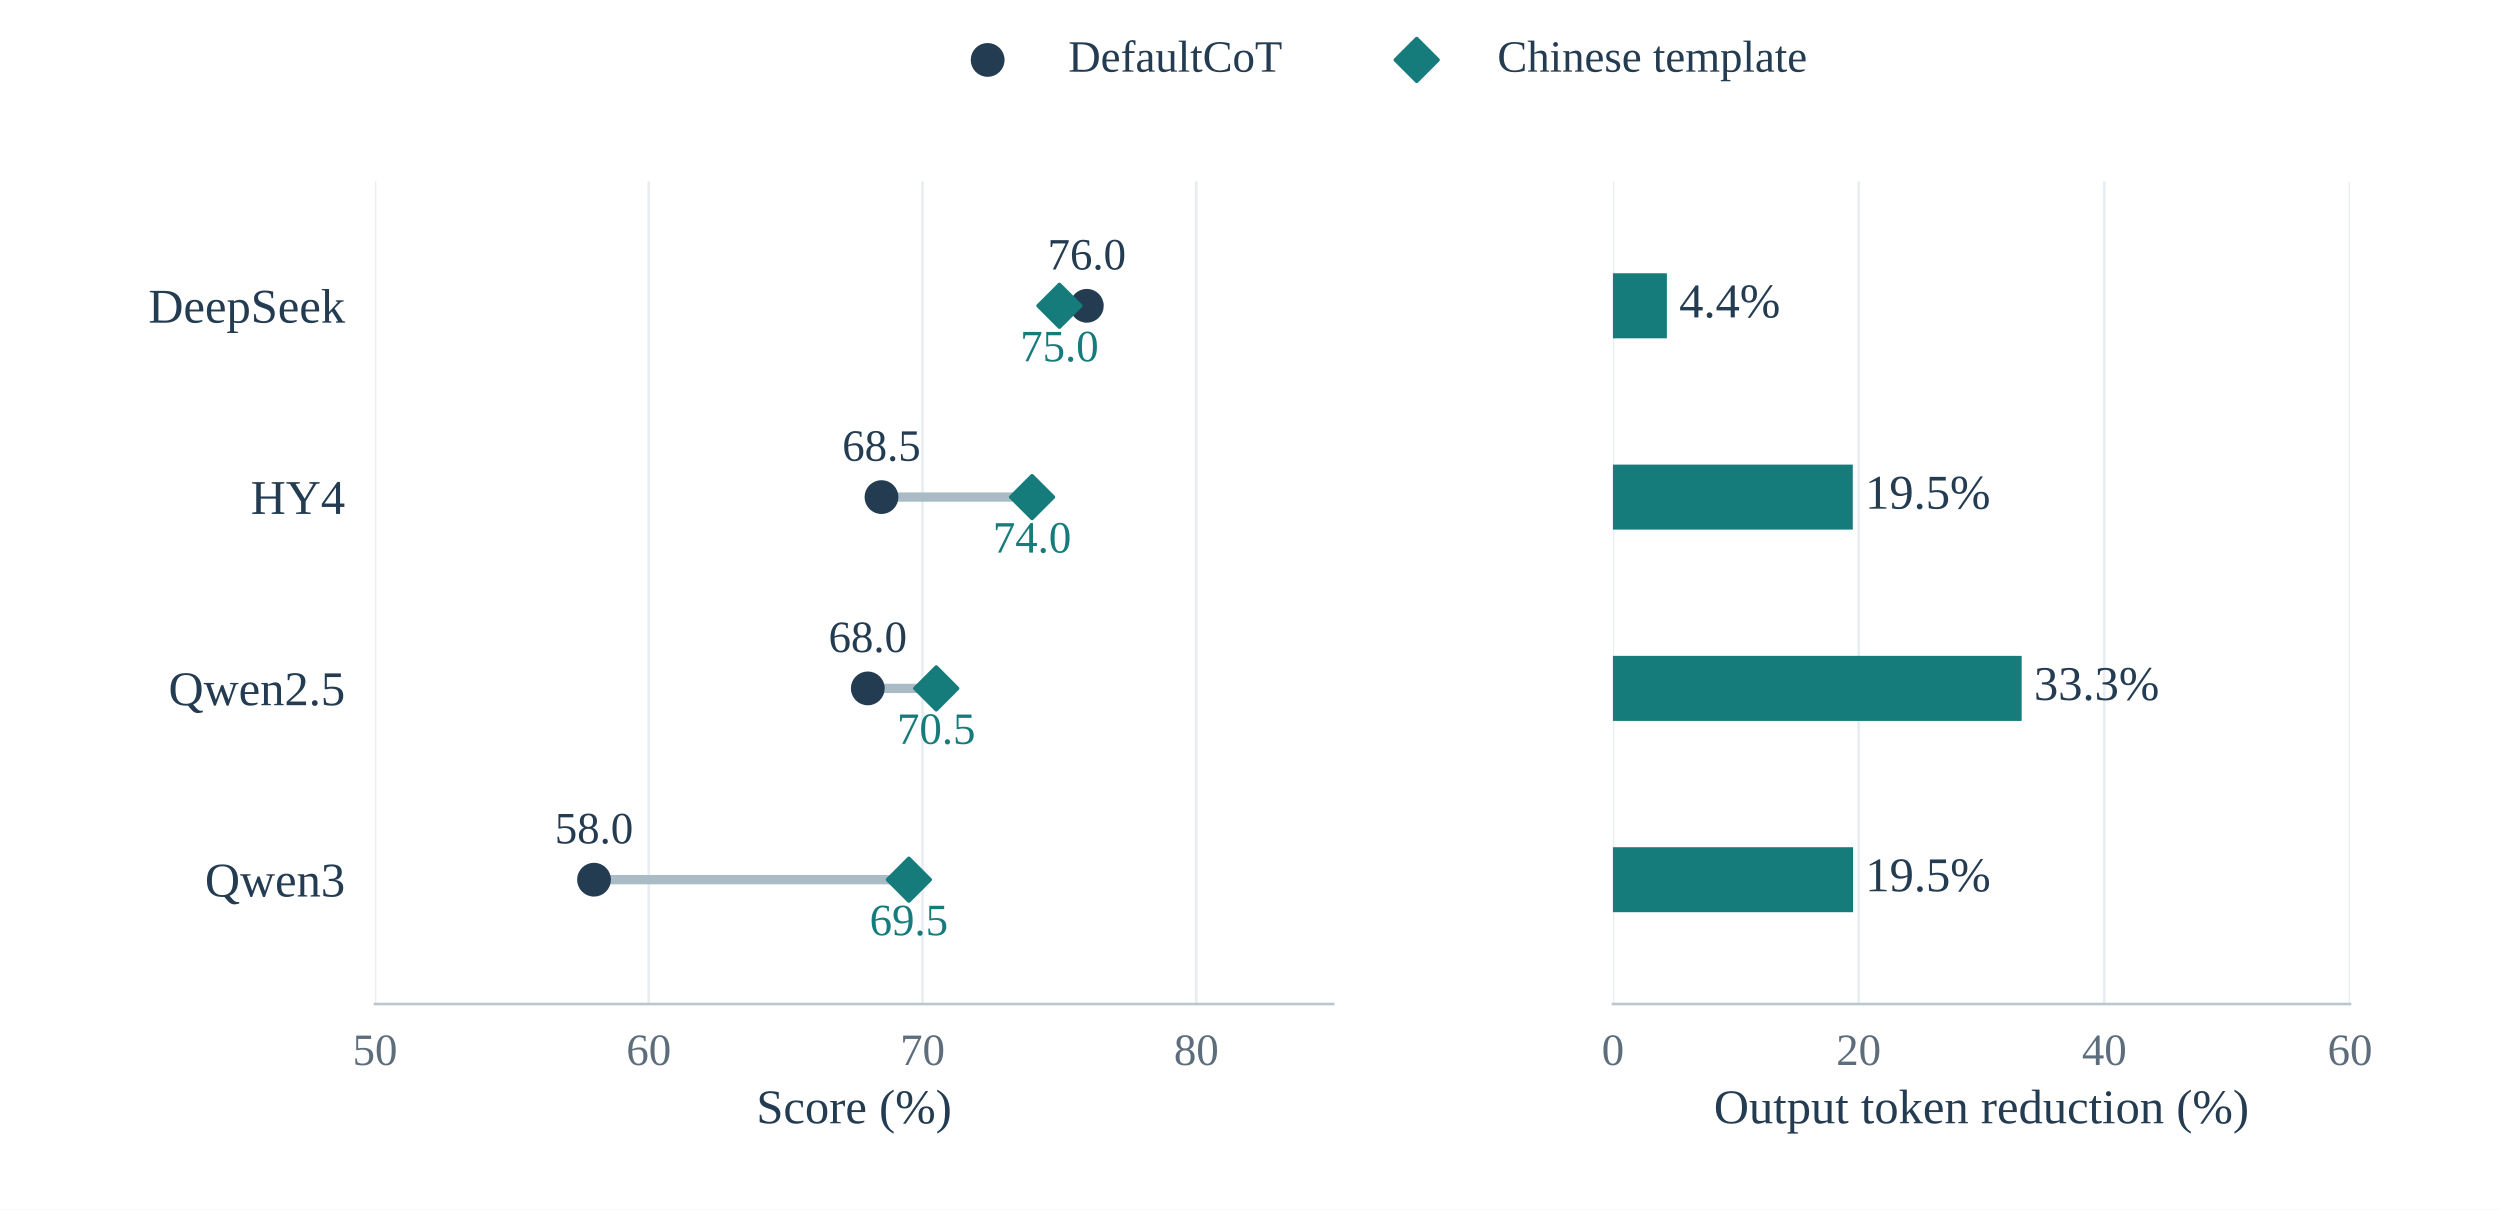
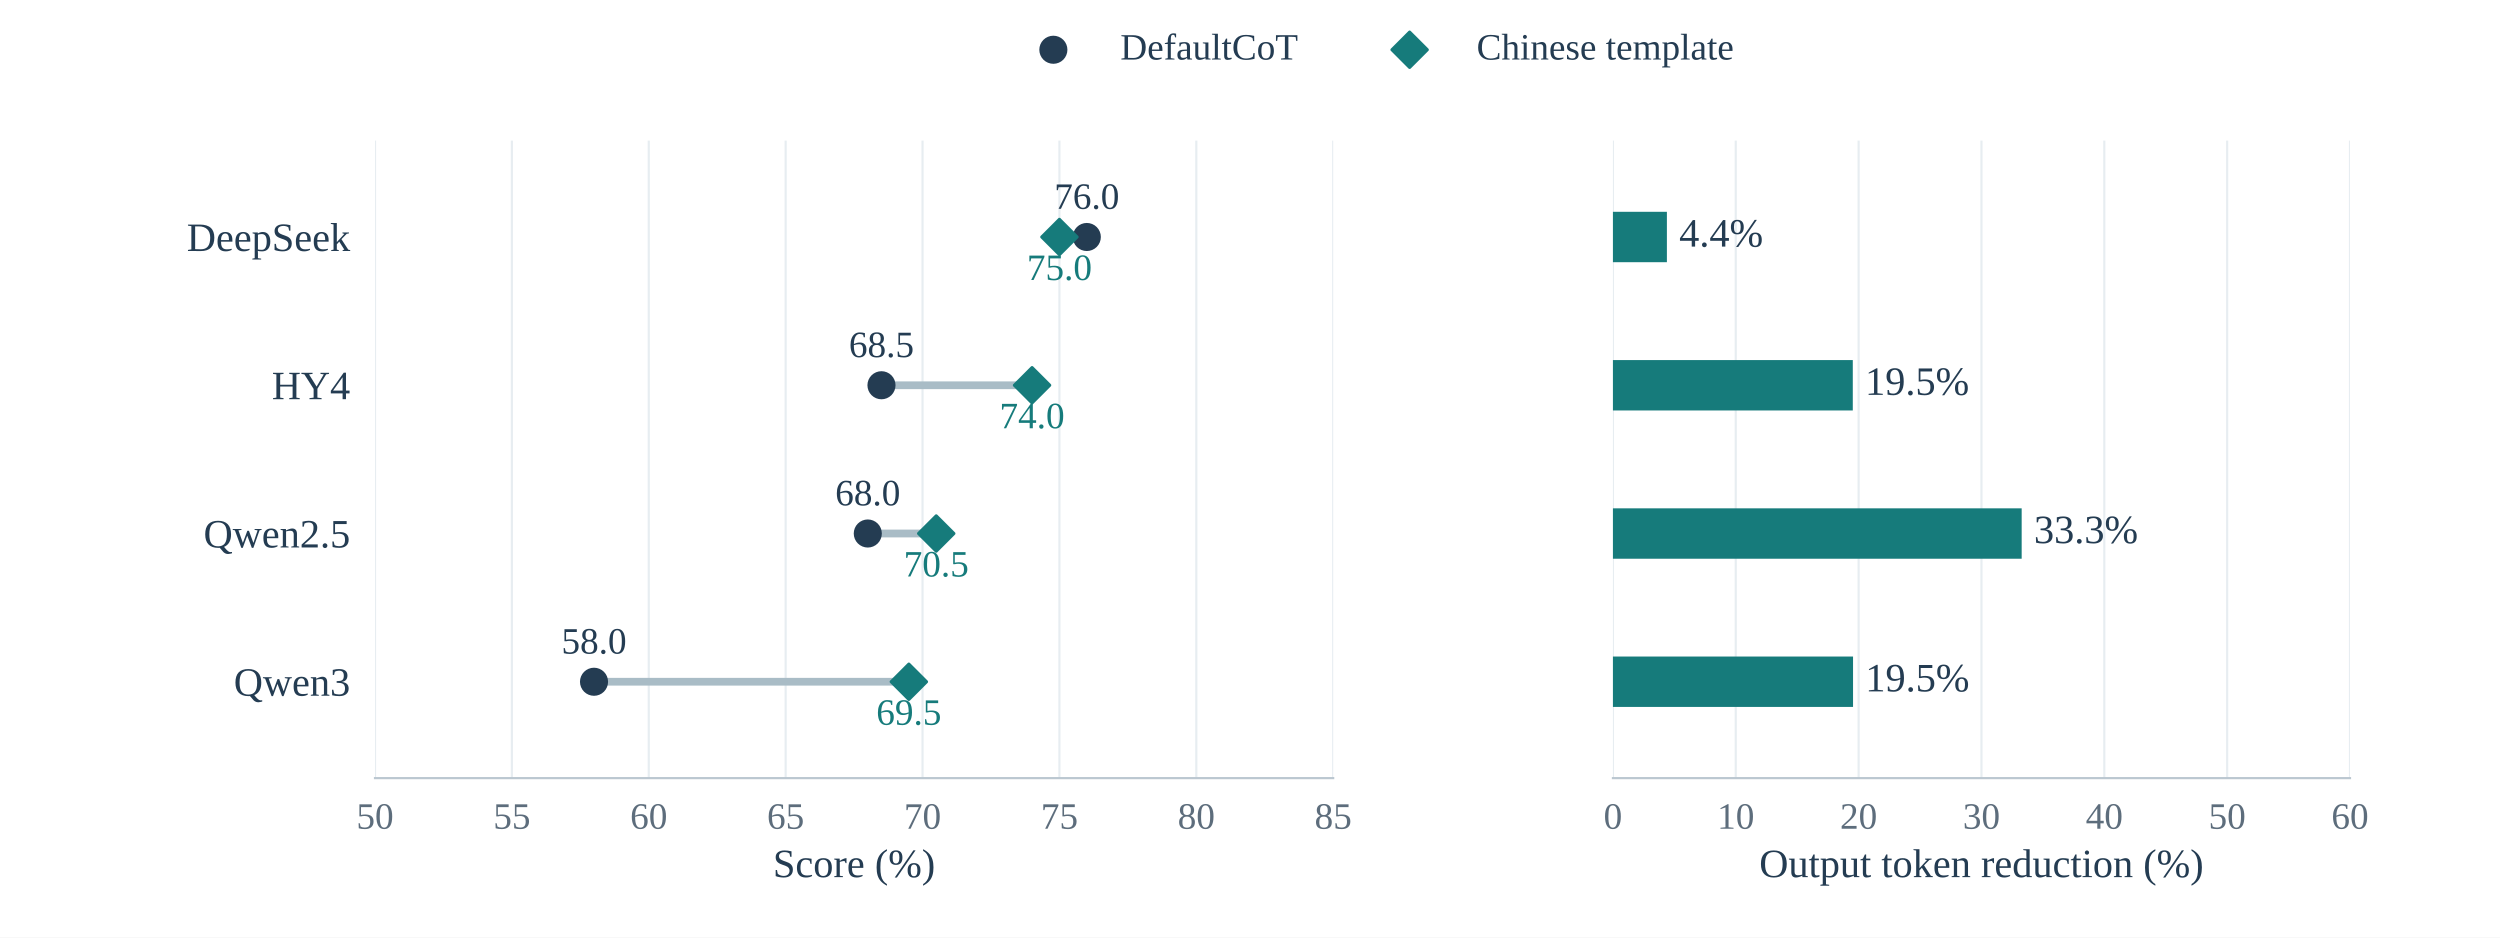
- <svg xmlns="http://www.w3.org/2000/svg" xmlns:xlink="http://www.w3.org/1999/xlink" width="669.6pt" height="324pt" viewBox="0 0 669.6 324" version="1.1">
+ <svg xmlns="http://www.w3.org/2000/svg" xmlns:xlink="http://www.w3.org/1999/xlink" width="806.4pt" height="302.4pt" viewBox="0 0 806.4 302.4" version="1.1">
  <defs>
    <style type="text/css">*{stroke-linejoin: round; stroke-linecap: butt}</style>
  </defs>
  <g id="figure_1">
    <g id="patch_1">
-       <path d="M 0 324  L 669.6 324  L 669.6 0  L 0 0  z " style="fill: #ffffff" />
+       <path d="M 0 302.4  L 806.4 302.4  L 806.4 0  L 0 0  z " style="fill: #ffffff" />
    </g>
    <g id="axes_1">
      <g id="patch_2">
-         <path d="M 100.44 268.92  L 357.085 268.92  L 357.085 48.6  L 100.44 48.6  z " style="fill: #ffffff" />
+         <path d="M 120.96 250.992  L 430.037 250.992  L 430.037 45.36  L 120.96 45.36  z " style="fill: #ffffff" />
      </g>
      <g id="matplotlib.axis_1">
        <g id="xtick_1">
          <g id="line2d_1">
-             <path d="M 100.44 268.92  L 100.44 48.6  " clip-path="url(#p130e263950)" style="fill: none; stroke: #e7edf1; stroke-width: 0.7; stroke-linecap: square" />
+             <path d="M 120.96 250.992  L 120.96 45.36  " clip-path="url(#p77b08befcd)" style="fill: none; stroke: #e7edf1; stroke-width: 0.7; stroke-linecap: square" />
          </g>
          <g id="line2d_2" />
          <g id="text_1">
-             <text style="font-size: 12px; font-family: 'Times New Roman'; text-anchor: middle; fill: #5d6d7c" x="100.44" y="285.24" transform="rotate(-0 100.44 285.2403)">50</text>
+             <text style="font-size: 12px; font-family: 'Times New Roman'; text-anchor: middle; fill: #5d6d7c" x="120.96" y="267.312" transform="rotate(-0 120.96 267.3123)">50</text>
          </g>
        </g>
        <g id="xtick_2">
          <g id="line2d_3">
-             <path d="M 173.767 268.92  L 173.767 48.6  " clip-path="url(#p130e263950)" style="fill: none; stroke: #e7edf1; stroke-width: 0.7; stroke-linecap: square" />
+             <path d="M 165.114 250.992  L 165.114 45.36  " clip-path="url(#p77b08befcd)" style="fill: none; stroke: #e7edf1; stroke-width: 0.7; stroke-linecap: square" />
          </g>
          <g id="line2d_4" />
          <g id="text_2">
-             <text style="font-size: 12px; font-family: 'Times New Roman'; text-anchor: middle; fill: #5d6d7c" x="173.767" y="285.24" transform="rotate(-0 173.767 285.2403)">60</text>
+             <text style="font-size: 12px; font-family: 'Times New Roman'; text-anchor: middle; fill: #5d6d7c" x="165.114" y="267.312" transform="rotate(-0 165.1139 267.3123)">55</text>
          </g>
        </g>
        <g id="xtick_3">
          <g id="line2d_5">
-             <path d="M 247.094 268.92  L 247.094 48.6  " clip-path="url(#p130e263950)" style="fill: none; stroke: #e7edf1; stroke-width: 0.7; stroke-linecap: square" />
+             <path d="M 209.268 250.992  L 209.268 45.36  " clip-path="url(#p77b08befcd)" style="fill: none; stroke: #e7edf1; stroke-width: 0.7; stroke-linecap: square" />
          </g>
          <g id="line2d_6" />
          <g id="text_3">
-             <text style="font-size: 12px; font-family: 'Times New Roman'; text-anchor: middle; fill: #5d6d7c" x="247.094" y="285.24" transform="rotate(-0 247.0941 285.2403)">70</text>
+             <text style="font-size: 12px; font-family: 'Times New Roman'; text-anchor: middle; fill: #5d6d7c" x="209.268" y="267.312" transform="rotate(-0 209.2678 267.3123)">60</text>
          </g>
        </g>
        <g id="xtick_4">
          <g id="line2d_7">
-             <path d="M 320.421 268.92  L 320.421 48.6  " clip-path="url(#p130e263950)" style="fill: none; stroke: #e7edf1; stroke-width: 0.7; stroke-linecap: square" />
+             <path d="M 253.422 250.992  L 253.422 45.36  " clip-path="url(#p77b08befcd)" style="fill: none; stroke: #e7edf1; stroke-width: 0.7; stroke-linecap: square" />
          </g>
          <g id="line2d_8" />
          <g id="text_4">
-             <text style="font-size: 12px; font-family: 'Times New Roman'; text-anchor: middle; fill: #5d6d7c" x="320.421" y="285.24" transform="rotate(-0 320.4211 285.2403)">80</text>
-           </g>
-         </g>
-         <g id="text_5">
-           <text style="font-size: 13px; font-family: 'Times New Roman'; text-anchor: middle; fill: #243c52" x="228.762" y="300.857" transform="rotate(-0 228.7623 300.857)">Score (%)</text>
+             <text style="font-size: 12px; font-family: 'Times New Roman'; text-anchor: middle; fill: #5d6d7c" x="253.422" y="267.312" transform="rotate(-0 253.4217 267.3123)">65</text>
+           </g>
+         </g>
+         <g id="xtick_5">
+           <g id="line2d_9">
+             <path d="M 297.576 250.992  L 297.576 45.36  " clip-path="url(#p77b08befcd)" style="fill: none; stroke: #e7edf1; stroke-width: 0.7; stroke-linecap: square" />
+           </g>
+           <g id="line2d_10" />
+           <g id="text_5">
+             <text style="font-size: 12px; font-family: 'Times New Roman'; text-anchor: middle; fill: #5d6d7c" x="297.576" y="267.312" transform="rotate(-0 297.5756 267.3123)">70</text>
+           </g>
+         </g>
+         <g id="xtick_6">
+           <g id="line2d_11">
+             <path d="M 341.73 250.992  L 341.73 45.36  " clip-path="url(#p77b08befcd)" style="fill: none; stroke: #e7edf1; stroke-width: 0.7; stroke-linecap: square" />
+           </g>
+           <g id="line2d_12" />
+           <g id="text_6">
+             <text style="font-size: 12px; font-family: 'Times New Roman'; text-anchor: middle; fill: #5d6d7c" x="341.73" y="267.312" transform="rotate(-0 341.7295 267.3123)">75</text>
+           </g>
+         </g>
+         <g id="xtick_7">
+           <g id="line2d_13">
+             <path d="M 385.883 250.992  L 385.883 45.36  " clip-path="url(#p77b08befcd)" style="fill: none; stroke: #e7edf1; stroke-width: 0.7; stroke-linecap: square" />
+           </g>
+           <g id="line2d_14" />
+           <g id="text_7">
+             <text style="font-size: 12px; font-family: 'Times New Roman'; text-anchor: middle; fill: #5d6d7c" x="385.883" y="267.312" transform="rotate(-0 385.8835 267.3123)">80</text>
+           </g>
+         </g>
+         <g id="xtick_8">
+           <g id="line2d_15">
+             <path d="M 430.037 250.992  L 430.037 45.36  " clip-path="url(#p77b08befcd)" style="fill: none; stroke: #e7edf1; stroke-width: 0.7; stroke-linecap: square" />
+           </g>
+           <g id="line2d_16" />
+           <g id="text_8">
+             <text style="font-size: 12px; font-family: 'Times New Roman'; text-anchor: middle; fill: #5d6d7c" x="430.037" y="267.312" transform="rotate(-0 430.0374 267.3123)">85</text>
+           </g>
+         </g>
+         <g id="text_9">
+           <text style="font-size: 13px; font-family: 'Times New Roman'; text-anchor: middle; fill: #243c52" x="275.499" y="282.929" transform="rotate(-0 275.4987 282.929)">Score (%)</text>
        </g>
      </g>
      <g id="matplotlib.axis_2">
        <g id="ytick_1">
-           <g id="line2d_9" />
-           <g id="text_6">
-             <text style="font-size: 13px; font-family: 'Times New Roman'; text-anchor: end; fill: #243c52" x="92.44" y="86.418" transform="rotate(-0 92.44 86.41762)">DeepSeek</text>
+           <g id="line2d_17" />
+           <g id="text_10">
+             <text style="font-size: 13px; font-family: 'Times New Roman'; text-anchor: end; fill: #243c52" x="112.96" y="80.957" transform="rotate(-0 112.96 80.95734)">DeepSeek</text>
          </g>
        </g>
        <g id="ytick_2">
-           <g id="line2d_10" />
-           <g id="text_7">
-             <text style="font-size: 13px; font-family: 'Times New Roman'; text-anchor: end; fill: #243c52" x="92.44" y="137.648" transform="rotate(-0 92.44 137.6482)">HY4</text>
+           <g id="line2d_18" />
+           <g id="text_11">
+             <text style="font-size: 13px; font-family: 'Times New Roman'; text-anchor: end; fill: #243c52" x="112.96" y="128.772" transform="rotate(-0 112.96 128.7721)">HY4</text>
          </g>
        </g>
        <g id="ytick_3">
-           <g id="line2d_11" />
-           <g id="text_8">
-             <text style="font-size: 13px; font-family: 'Times New Roman'; text-anchor: end; fill: #243c52" x="92.44" y="188.885" transform="rotate(-0 92.44 188.8854)">Qwen2.5</text>
+           <g id="line2d_19" />
+           <g id="text_12">
+             <text style="font-size: 13px; font-family: 'Times New Roman'; text-anchor: end; fill: #243c52" x="112.96" y="176.594" transform="rotate(-0 112.96 176.5935)">Qwen2.5</text>
          </g>
        </g>
        <g id="ytick_4">
-           <g id="line2d_12" />
-           <g id="text_9">
-             <text style="font-size: 13px; font-family: 'Times New Roman'; text-anchor: end; fill: #243c52" x="92.44" y="240.123" transform="rotate(-0 92.44 240.1226)">Qwen3</text>
-           </g>
-         </g>
-       </g>
-       <g id="line2d_13">
-         <path d="M 291.09 81.904  L 283.758 81.904  " clip-path="url(#p130e263950)" style="fill: none; stroke: #a9bcc6; stroke-width: 2.5; stroke-linecap: square" />
-       </g>
-       <g id="line2d_14">
-         <path d="M 236.095 133.141  L 276.425 133.141  " clip-path="url(#p130e263950)" style="fill: none; stroke: #a9bcc6; stroke-width: 2.5; stroke-linecap: square" />
-       </g>
-       <g id="line2d_15">
-         <path d="M 232.429 184.379  L 250.76 184.379  " clip-path="url(#p130e263950)" style="fill: none; stroke: #a9bcc6; stroke-width: 2.5; stroke-linecap: square" />
-       </g>
-       <g id="line2d_16">
-         <path d="M 159.102 235.616  L 243.428 235.616  " clip-path="url(#p130e263950)" style="fill: none; stroke: #a9bcc6; stroke-width: 2.5; stroke-linecap: square" />
+           <g id="line2d_20" />
+           <g id="text_13">
+             <text style="font-size: 13px; font-family: 'Times New Roman'; text-anchor: end; fill: #243c52" x="112.96" y="224.415" transform="rotate(-0 112.96 224.4149)">Qwen3</text>
+           </g>
+         </g>
+       </g>
+       <g id="line2d_21">
+         <path d="M 350.56 76.444  L 341.73 76.444  " clip-path="url(#p77b08befcd)" style="fill: none; stroke: #a9bcc6; stroke-width: 2.5; stroke-linecap: square" />
+       </g>
+       <g id="line2d_22">
+         <path d="M 284.329 124.265  L 332.899 124.265  " clip-path="url(#p77b08befcd)" style="fill: none; stroke: #a9bcc6; stroke-width: 2.5; stroke-linecap: square" />
+       </g>
+       <g id="line2d_23">
+         <path d="M 279.914 172.087  L 301.991 172.087  " clip-path="url(#p77b08befcd)" style="fill: none; stroke: #a9bcc6; stroke-width: 2.5; stroke-linecap: square" />
+       </g>
+       <g id="line2d_24">
+         <path d="M 191.606 219.908  L 293.16 219.908  " clip-path="url(#p77b08befcd)" style="fill: none; stroke: #a9bcc6; stroke-width: 2.5; stroke-linecap: square" />
      </g>
      <g id="patch_3">
-         <path d="M 100.44 268.92  L 357.085 268.92  " style="fill: none; stroke: #bbc7d0; stroke-width: 0.7; stroke-linejoin: miter; stroke-linecap: square" />
+         <path d="M 120.96 250.992  L 430.037 250.992  " style="fill: none; stroke: #bbc7d0; stroke-width: 0.7; stroke-linejoin: miter; stroke-linecap: square" />
      </g>
      <g id="PathCollection_1">
        <defs>
-           <path id="ma6554777c2" d="M 0 4.031  C 1.069 4.031 2.094 3.606 2.85 2.85  C 3.606 2.094 4.031 1.069 4.031 0  C 4.031 -1.069 3.606 -2.094 2.85 -2.85  C 2.094 -3.606 1.069 -4.031 0 -4.031  C -1.069 -4.031 -2.094 -3.606 -2.85 -2.85  C -3.606 -2.094 -4.031 -1.069 -4.031 0  C -4.031 1.069 -3.606 2.094 -2.85 2.85  C -2.094 3.606 -1.069 4.031 0 4.031  z " style="stroke: #243c52" />
+           <path id="me22c0e5984" d="M 0 4.031  C 1.069 4.031 2.094 3.606 2.85 2.85  C 3.606 2.094 4.031 1.069 4.031 0  C 4.031 -1.069 3.606 -2.094 2.85 -2.85  C 2.094 -3.606 1.069 -4.031 0 -4.031  C -1.069 -4.031 -2.094 -3.606 -2.85 -2.85  C -3.606 -2.094 -4.031 -1.069 -4.031 0  C -4.031 1.069 -3.606 2.094 -2.85 2.85  C -2.094 3.606 -1.069 4.031 0 4.031  z " style="stroke: #243c52" />
        </defs>
-         <g clip-path="url(#p130e263950)">
-           <use xlink:href="#ma6554777c2" x="291.09" y="81.904" style="fill: #243c52; stroke: #243c52" />
+         <g clip-path="url(#p77b08befcd)">
+           <use xlink:href="#me22c0e5984" x="350.56" y="76.444" style="fill: #243c52; stroke: #243c52" />
        </g>
      </g>
      <g id="PathCollection_2">
        <defs>
-           <path id="m7515fa91a2" d="M -0 5.701  L 5.701 0  L 0 -5.701  L -5.701 -0  z " style="stroke: #167b7b" />
+           <path id="m7dd97d2095" d="M -0 5.701  L 5.701 0  L 0 -5.701  L -5.701 -0  z " style="stroke: #167b7b" />
        </defs>
-         <g clip-path="url(#p130e263950)">
-           <use xlink:href="#m7515fa91a2" x="283.758" y="81.904" style="fill: #167b7b; stroke: #167b7b" />
-         </g>
-       </g>
-       <g id="text_10">
-         <text style="font-size: 12px; font-family: 'Times New Roman'; text-anchor: middle; fill: #243c52" x="291.09" y="72.169" transform="rotate(-0 291.0903 72.16912)">76.0</text>
-       </g>
-       <g id="text_11">
-         <text style="font-size: 12px; font-family: 'Times New Roman'; text-anchor: middle; fill: #167b7b" x="283.758" y="96.763" transform="rotate(-0 283.7576 96.76298)">75.0</text>
+         <g clip-path="url(#p77b08befcd)">
+           <use xlink:href="#m7dd97d2095" x="341.73" y="76.444" style="fill: #167b7b; stroke: #167b7b" />
+         </g>
+       </g>
+       <g id="text_14">
+         <text style="font-size: 12px; font-family: 'Times New Roman'; text-anchor: middle; fill: #243c52" x="350.56" y="67.358" transform="rotate(-0 350.5603 67.35784)">76.0</text>
+       </g>
+       <g id="text_15">
+         <text style="font-size: 12px; font-family: 'Times New Roman'; text-anchor: middle; fill: #167b7b" x="341.73" y="90.312" transform="rotate(-0 341.7295 90.31211)">75.0</text>
      </g>
      <g id="PathCollection_3">
-         <g clip-path="url(#p130e263950)">
-           <use xlink:href="#ma6554777c2" x="236.095" y="133.141" style="fill: #243c52; stroke: #243c52" />
+         <g clip-path="url(#p77b08befcd)">
+           <use xlink:href="#me22c0e5984" x="284.329" y="124.265" style="fill: #243c52; stroke: #243c52" />
        </g>
      </g>
      <g id="PathCollection_4">
-         <g clip-path="url(#p130e263950)">
-           <use xlink:href="#m7515fa91a2" x="276.425" y="133.141" style="fill: #167b7b; stroke: #167b7b" />
-         </g>
-       </g>
-       <g id="text_12">
-         <text style="font-size: 12px; font-family: 'Times New Roman'; text-anchor: middle; fill: #243c52" x="236.095" y="123.406" transform="rotate(-0 236.095 123.4063)">68.5</text>
-       </g>
-       <g id="text_13">
-         <text style="font-size: 12px; font-family: 'Times New Roman'; text-anchor: middle; fill: #167b7b" x="276.425" y="148" transform="rotate(-0 276.4249 148.0002)">74.0</text>
+         <g clip-path="url(#p77b08befcd)">
+           <use xlink:href="#m7dd97d2095" x="332.899" y="124.265" style="fill: #167b7b; stroke: #167b7b" />
+         </g>
+       </g>
+       <g id="text_16">
+         <text style="font-size: 12px; font-family: 'Times New Roman'; text-anchor: middle; fill: #243c52" x="284.329" y="115.179" transform="rotate(-0 284.3295 115.1792)">68.5</text>
+       </g>
+       <g id="text_17">
+         <text style="font-size: 12px; font-family: 'Times New Roman'; text-anchor: middle; fill: #167b7b" x="332.899" y="138.134" transform="rotate(-0 332.8988 138.1335)">74.0</text>
      </g>
      <g id="PathCollection_5">
-         <g clip-path="url(#p130e263950)">
-           <use xlink:href="#ma6554777c2" x="232.429" y="184.379" style="fill: #243c52; stroke: #243c52" />
+         <g clip-path="url(#p77b08befcd)">
+           <use xlink:href="#me22c0e5984" x="279.914" y="172.087" style="fill: #243c52; stroke: #243c52" />
        </g>
      </g>
      <g id="PathCollection_6">
-         <g clip-path="url(#p130e263950)">
-           <use xlink:href="#m7515fa91a2" x="250.76" y="184.379" style="fill: #167b7b; stroke: #167b7b" />
-         </g>
-       </g>
-       <g id="text_14">
-         <text style="font-size: 12px; font-family: 'Times New Roman'; text-anchor: middle; fill: #243c52" x="232.429" y="174.644" transform="rotate(-0 232.4287 174.6435)">68.0</text>
-       </g>
-       <g id="text_15">
-         <text style="font-size: 12px; font-family: 'Times New Roman'; text-anchor: middle; fill: #167b7b" x="250.76" y="199.237" transform="rotate(-0 250.7604 199.2374)">70.5</text>
+         <g clip-path="url(#p77b08befcd)">
+           <use xlink:href="#m7dd97d2095" x="301.991" y="172.087" style="fill: #167b7b; stroke: #167b7b" />
+         </g>
+       </g>
+       <g id="text_18">
+         <text style="font-size: 12px; font-family: 'Times New Roman'; text-anchor: middle; fill: #243c52" x="279.914" y="163.001" transform="rotate(-0 279.9141 163.0006)">68.0</text>
+       </g>
+       <g id="text_19">
+         <text style="font-size: 12px; font-family: 'Times New Roman'; text-anchor: middle; fill: #167b7b" x="301.991" y="185.955" transform="rotate(-0 301.991 185.9549)">70.5</text>
      </g>
      <g id="PathCollection_7">
-         <g clip-path="url(#p130e263950)">
-           <use xlink:href="#ma6554777c2" x="159.102" y="235.616" style="fill: #243c52; stroke: #243c52" />
+         <g clip-path="url(#p77b08befcd)">
+           <use xlink:href="#me22c0e5984" x="191.606" y="219.908" style="fill: #243c52; stroke: #243c52" />
        </g>
      </g>
      <g id="PathCollection_8">
-         <g clip-path="url(#p130e263950)">
-           <use xlink:href="#m7515fa91a2" x="243.428" y="235.616" style="fill: #167b7b; stroke: #167b7b" />
-         </g>
-       </g>
-       <g id="text_16">
-         <text style="font-size: 12px; font-family: 'Times New Roman'; text-anchor: middle; fill: #243c52" x="159.102" y="225.881" transform="rotate(-0 159.1016 225.8807)">58.0</text>
-       </g>
-       <g id="text_17">
-         <text style="font-size: 12px; font-family: 'Times New Roman'; text-anchor: middle; fill: #167b7b" x="243.428" y="250.475" transform="rotate(-0 243.4277 250.4746)">69.5</text>
+         <g clip-path="url(#p77b08befcd)">
+           <use xlink:href="#m7dd97d2095" x="293.16" y="219.908" style="fill: #167b7b; stroke: #167b7b" />
+         </g>
+       </g>
+       <g id="text_20">
+         <text style="font-size: 12px; font-family: 'Times New Roman'; text-anchor: middle; fill: #243c52" x="191.606" y="210.822" transform="rotate(-0 191.6063 210.822)">58.0</text>
+       </g>
+       <g id="text_21">
+         <text style="font-size: 12px; font-family: 'Times New Roman'; text-anchor: middle; fill: #167b7b" x="293.16" y="233.776" transform="rotate(-0 293.1602 233.7763)">69.5</text>
      </g>
    </g>
    <g id="axes_2">
      <g id="patch_4">
-         <path d="M 432.005 268.92  L 629.424 268.92  L 629.424 48.6  L 432.005 48.6  z " style="fill: #ffffff" />
+         <path d="M 520.264 250.992  L 758.016 250.992  L 758.016 45.36  L 520.264 45.36  z " style="fill: #ffffff" />
      </g>
      <g id="matplotlib.axis_3">
-         <g id="xtick_5">
-           <g id="line2d_17">
-             <path d="M 432.005 268.92  L 432.005 48.6  " clip-path="url(#p1f46e2e43d)" style="fill: none; stroke: #e7edf1; stroke-width: 0.7; stroke-linecap: square" />
-           </g>
-           <g id="line2d_18" />
-           <g id="text_18">
-             <text style="font-size: 12px; font-family: 'Times New Roman'; text-anchor: middle; fill: #5d6d7c" x="432.005" y="285.24" transform="rotate(-0 432.0051 285.2403)">0</text>
-           </g>
-         </g>
-         <g id="xtick_6">
-           <g id="line2d_19">
-             <path d="M 497.811 268.92  L 497.811 48.6  " clip-path="url(#p1f46e2e43d)" style="fill: none; stroke: #e7edf1; stroke-width: 0.7; stroke-linecap: square" />
-           </g>
-           <g id="line2d_20" />
-           <g id="text_19">
-             <text style="font-size: 12px; font-family: 'Times New Roman'; text-anchor: middle; fill: #5d6d7c" x="497.811" y="285.24" transform="rotate(-0 497.8114 285.2403)">20</text>
-           </g>
-         </g>
-         <g id="xtick_7">
-           <g id="line2d_21">
-             <path d="M 563.618 268.92  L 563.618 48.6  " clip-path="url(#p1f46e2e43d)" style="fill: none; stroke: #e7edf1; stroke-width: 0.7; stroke-linecap: square" />
-           </g>
-           <g id="line2d_22" />
-           <g id="text_20">
-             <text style="font-size: 12px; font-family: 'Times New Roman'; text-anchor: middle; fill: #5d6d7c" x="563.618" y="285.24" transform="rotate(-0 563.6177 285.2403)">40</text>
-           </g>
-         </g>
-         <g id="xtick_8">
-           <g id="line2d_23">
-             <path d="M 629.424 268.92  L 629.424 48.6  " clip-path="url(#p1f46e2e43d)" style="fill: none; stroke: #e7edf1; stroke-width: 0.7; stroke-linecap: square" />
-           </g>
-           <g id="line2d_24" />
-           <g id="text_21">
-             <text style="font-size: 12px; font-family: 'Times New Roman'; text-anchor: middle; fill: #5d6d7c" x="629.424" y="285.24" transform="rotate(-0 629.424 285.2403)">60</text>
-           </g>
-         </g>
-         <g id="text_22">
-           <text style="font-size: 13px; font-family: 'Times New Roman'; text-anchor: middle; fill: #243c52" x="530.715" y="300.857" transform="rotate(-0 530.7145 300.857)">Output token reduction (%)</text>
+         <g id="xtick_9">
+           <g id="line2d_25">
+             <path d="M 520.264 250.992  L 520.264 45.36  " clip-path="url(#p4a1a35a42d)" style="fill: none; stroke: #e7edf1; stroke-width: 0.7; stroke-linecap: square" />
+           </g>
+           <g id="line2d_26" />
+           <g id="text_22">
+             <text style="font-size: 12px; font-family: 'Times New Roman'; text-anchor: middle; fill: #5d6d7c" x="520.264" y="267.312" transform="rotate(-0 520.2642 267.3123)">0</text>
+           </g>
+         </g>
+         <g id="xtick_10">
+           <g id="line2d_27">
+             <path d="M 559.889 250.992  L 559.889 45.36  " clip-path="url(#p4a1a35a42d)" style="fill: none; stroke: #e7edf1; stroke-width: 0.7; stroke-linecap: square" />
+           </g>
+           <g id="line2d_28" />
+           <g id="text_23">
+             <text style="font-size: 12px; font-family: 'Times New Roman'; text-anchor: middle; fill: #5d6d7c" x="559.889" y="267.312" transform="rotate(-0 559.8895 267.3123)">10</text>
+           </g>
+         </g>
+         <g id="xtick_11">
+           <g id="line2d_29">
+             <path d="M 599.515 250.992  L 599.515 45.36  " clip-path="url(#p4a1a35a42d)" style="fill: none; stroke: #e7edf1; stroke-width: 0.7; stroke-linecap: square" />
+           </g>
+           <g id="line2d_30" />
+           <g id="text_24">
+             <text style="font-size: 12px; font-family: 'Times New Roman'; text-anchor: middle; fill: #5d6d7c" x="599.515" y="267.312" transform="rotate(-0 599.5148 267.3123)">20</text>
+           </g>
+         </g>
+         <g id="xtick_12">
+           <g id="line2d_31">
+             <path d="M 639.14 250.992  L 639.14 45.36  " clip-path="url(#p4a1a35a42d)" style="fill: none; stroke: #e7edf1; stroke-width: 0.7; stroke-linecap: square" />
+           </g>
+           <g id="line2d_32" />
+           <g id="text_25">
+             <text style="font-size: 12px; font-family: 'Times New Roman'; text-anchor: middle; fill: #5d6d7c" x="639.14" y="267.312" transform="rotate(-0 639.1401 267.3123)">30</text>
+           </g>
+         </g>
+         <g id="xtick_13">
+           <g id="line2d_33">
+             <path d="M 678.765 250.992  L 678.765 45.36  " clip-path="url(#p4a1a35a42d)" style="fill: none; stroke: #e7edf1; stroke-width: 0.7; stroke-linecap: square" />
+           </g>
+           <g id="line2d_34" />
+           <g id="text_26">
+             <text style="font-size: 12px; font-family: 'Times New Roman'; text-anchor: middle; fill: #5d6d7c" x="678.765" y="267.312" transform="rotate(-0 678.7654 267.3123)">40</text>
+           </g>
+         </g>
+         <g id="xtick_14">
+           <g id="line2d_35">
+             <path d="M 718.391 250.992  L 718.391 45.36  " clip-path="url(#p4a1a35a42d)" style="fill: none; stroke: #e7edf1; stroke-width: 0.7; stroke-linecap: square" />
+           </g>
+           <g id="line2d_36" />
+           <g id="text_27">
+             <text style="font-size: 12px; font-family: 'Times New Roman'; text-anchor: middle; fill: #5d6d7c" x="718.391" y="267.312" transform="rotate(-0 718.3907 267.3123)">50</text>
+           </g>
+         </g>
+         <g id="xtick_15">
+           <g id="line2d_37">
+             <path d="M 758.016 250.992  L 758.016 45.36  " clip-path="url(#p4a1a35a42d)" style="fill: none; stroke: #e7edf1; stroke-width: 0.7; stroke-linecap: square" />
+           </g>
+           <g id="line2d_38" />
+           <g id="text_28">
+             <text style="font-size: 12px; font-family: 'Times New Roman'; text-anchor: middle; fill: #5d6d7c" x="758.016" y="267.312" transform="rotate(-0 758.016 267.3123)">60</text>
+           </g>
+         </g>
+         <g id="text_29">
+           <text style="font-size: 13px; font-family: 'Times New Roman'; text-anchor: middle; fill: #243c52" x="639.14" y="282.929" transform="rotate(-0 639.1401 282.929)">Output token reduction (%)</text>
        </g>
      </g>
      <g id="matplotlib.axis_4">
        <g id="ytick_5">
-           <g id="line2d_25" />
+           <g id="line2d_39" />
        </g>
        <g id="ytick_6">
-           <g id="line2d_26" />
+           <g id="line2d_40" />
        </g>
        <g id="ytick_7">
-           <g id="line2d_27" />
+           <g id="line2d_41" />
        </g>
        <g id="ytick_8">
-           <g id="line2d_28" />
+           <g id="line2d_42" />
        </g>
      </g>
      <g id="patch_5">
-         <path d="M 432.005 73.194  L 446.462 73.194  L 446.462 90.615  L 432.005 90.615  z " clip-path="url(#p1f46e2e43d)" style="fill: #167b7b" />
+         <path d="M 520.264 68.314  L 537.675 68.314  L 537.675 84.574  L 520.264 84.574  z " clip-path="url(#p4a1a35a42d)" style="fill: #167b7b" />
      </g>
      <g id="patch_6">
-         <path d="M 432.005 124.431  L 496.252 124.431  L 496.252 141.852  L 432.005 141.852  z " clip-path="url(#p1f46e2e43d)" style="fill: #167b7b" />
+         <path d="M 520.264 116.136  L 597.637 116.136  L 597.637 132.395  L 520.264 132.395  z " clip-path="url(#p4a1a35a42d)" style="fill: #167b7b" />
      </g>
      <g id="patch_7">
-         <path d="M 432.005 175.668  L 541.485 175.668  L 541.485 193.089  L 432.005 193.089  z " clip-path="url(#p1f46e2e43d)" style="fill: #167b7b" />
+         <path d="M 520.264 163.957  L 652.111 163.957  L 652.111 180.216  L 520.264 180.216  z " clip-path="url(#p4a1a35a42d)" style="fill: #167b7b" />
      </g>
      <g id="patch_8">
-         <path d="M 432.005 226.905  L 496.319 226.905  L 496.319 244.326  L 432.005 244.326  z " clip-path="url(#p1f46e2e43d)" style="fill: #167b7b" />
+         <path d="M 520.264 211.778  L 597.718 211.778  L 597.718 228.038  L 520.264 228.038  z " clip-path="url(#p4a1a35a42d)" style="fill: #167b7b" />
      </g>
      <g id="patch_9">
-         <path d="M 432.005 268.92  L 629.424 268.92  " style="fill: none; stroke: #bbc7d0; stroke-width: 0.7; stroke-linejoin: miter; stroke-linecap: square" />
-       </g>
-       <g id="text_23">
-         <text style="font-size: 13px; font-family: 'Times New Roman'; text-anchor: start; fill: #243c52" x="449.752" y="85.008" transform="rotate(-0 449.7524 85.00819)">4.4%</text>
-       </g>
-       <g id="text_24">
-         <text style="font-size: 13px; font-family: 'Times New Roman'; text-anchor: start; fill: #243c52" x="499.542" y="136.245" transform="rotate(-0 499.5423 136.2454)">19.5%</text>
-       </g>
-       <g id="text_25">
-         <text style="font-size: 13px; font-family: 'Times New Roman'; text-anchor: start; fill: #243c52" x="544.775" y="187.483" transform="rotate(-0 544.7752 187.4826)">33.3%</text>
-       </g>
-       <g id="text_26">
-         <text style="font-size: 13px; font-family: 'Times New Roman'; text-anchor: start; fill: #243c52" x="499.61" y="238.72" transform="rotate(-0 499.6095 238.7198)">19.5%</text>
+         <path d="M 520.264 250.992  L 758.016 250.992  " style="fill: none; stroke: #bbc7d0; stroke-width: 0.7; stroke-linejoin: miter; stroke-linecap: square" />
+       </g>
+       <g id="text_30">
+         <text style="font-size: 13px; font-family: 'Times New Roman'; text-anchor: start; fill: #243c52" x="541.637" y="79.548" transform="rotate(-0 541.6373 79.54791)">4.4%</text>
+       </g>
+       <g id="text_31">
+         <text style="font-size: 13px; font-family: 'Times New Roman'; text-anchor: start; fill: #243c52" x="601.599" y="127.369" transform="rotate(-0 601.5994 127.3693)">19.5%</text>
+       </g>
+       <g id="text_32">
+         <text style="font-size: 13px; font-family: 'Times New Roman'; text-anchor: start; fill: #243c52" x="656.073" y="175.191" transform="rotate(-0 656.0733 175.1907)">33.3%</text>
+       </g>
+       <g id="text_33">
+         <text style="font-size: 13px; font-family: 'Times New Roman'; text-anchor: start; fill: #243c52" x="601.68" y="223.012" transform="rotate(-0 601.6803 223.0121)">19.5%</text>
      </g>
    </g>
    <g id="legend_1">
      <g id="PathCollection_9">
        <g>
-           <use xlink:href="#ma6554777c2" x="264.533" y="16.05" style="fill: #243c52; stroke: #243c52" />
-         </g>
-       </g>
-       <g id="text_27">
-         <text style="font-size: 12px; font-family: 'Times New Roman'; text-anchor: start; fill: #243c52" x="286.132" y="19.2" transform="rotate(-0 286.1325 19.2)">DefaultCoT</text>
+           <use xlink:href="#me22c0e5984" x="339.772" y="16.05" style="fill: #243c52; stroke: #243c52" />
+         </g>
+       </g>
+       <g id="text_34">
+         <text style="font-size: 12px; font-family: 'Times New Roman'; text-anchor: start; fill: #243c52" x="361.373" y="19.2" transform="rotate(-0 361.3725 19.2)">DefaultCoT</text>
      </g>
      <g id="PathCollection_10">
        <g>
-           <use xlink:href="#m7515fa91a2" x="379.449" y="16.05" style="fill: #167b7b; stroke: #167b7b" />
-         </g>
-       </g>
-       <g id="text_28">
-         <text style="font-size: 12px; font-family: 'Times New Roman'; text-anchor: start; fill: #243c52" x="401.049" y="19.2" transform="rotate(-0 401.0494 19.2)">Chinese template</text>
+           <use xlink:href="#m7dd97d2095" x="454.689" y="16.05" style="fill: #167b7b; stroke: #167b7b" />
+         </g>
+       </g>
+       <g id="text_35">
+         <text style="font-size: 12px; font-family: 'Times New Roman'; text-anchor: start; fill: #243c52" x="476.289" y="19.2" transform="rotate(-0 476.2894 19.2)">Chinese template</text>
      </g>
    </g>
  </g>
  <defs>
-     <clipPath id="p130e263950">
-       <rect x="100.44" y="48.6" width="256.645" height="220.32" />
+     <clipPath id="p77b08befcd">
+       <rect x="120.96" y="45.36" width="309.077" height="205.632" />
    </clipPath>
-     <clipPath id="p1f46e2e43d">
-       <rect x="432.005" y="48.6" width="197.419" height="220.32" />
+     <clipPath id="p4a1a35a42d">
+       <rect x="520.264" y="45.36" width="237.752" height="205.632" />
    </clipPath>
  </defs>
</svg>
